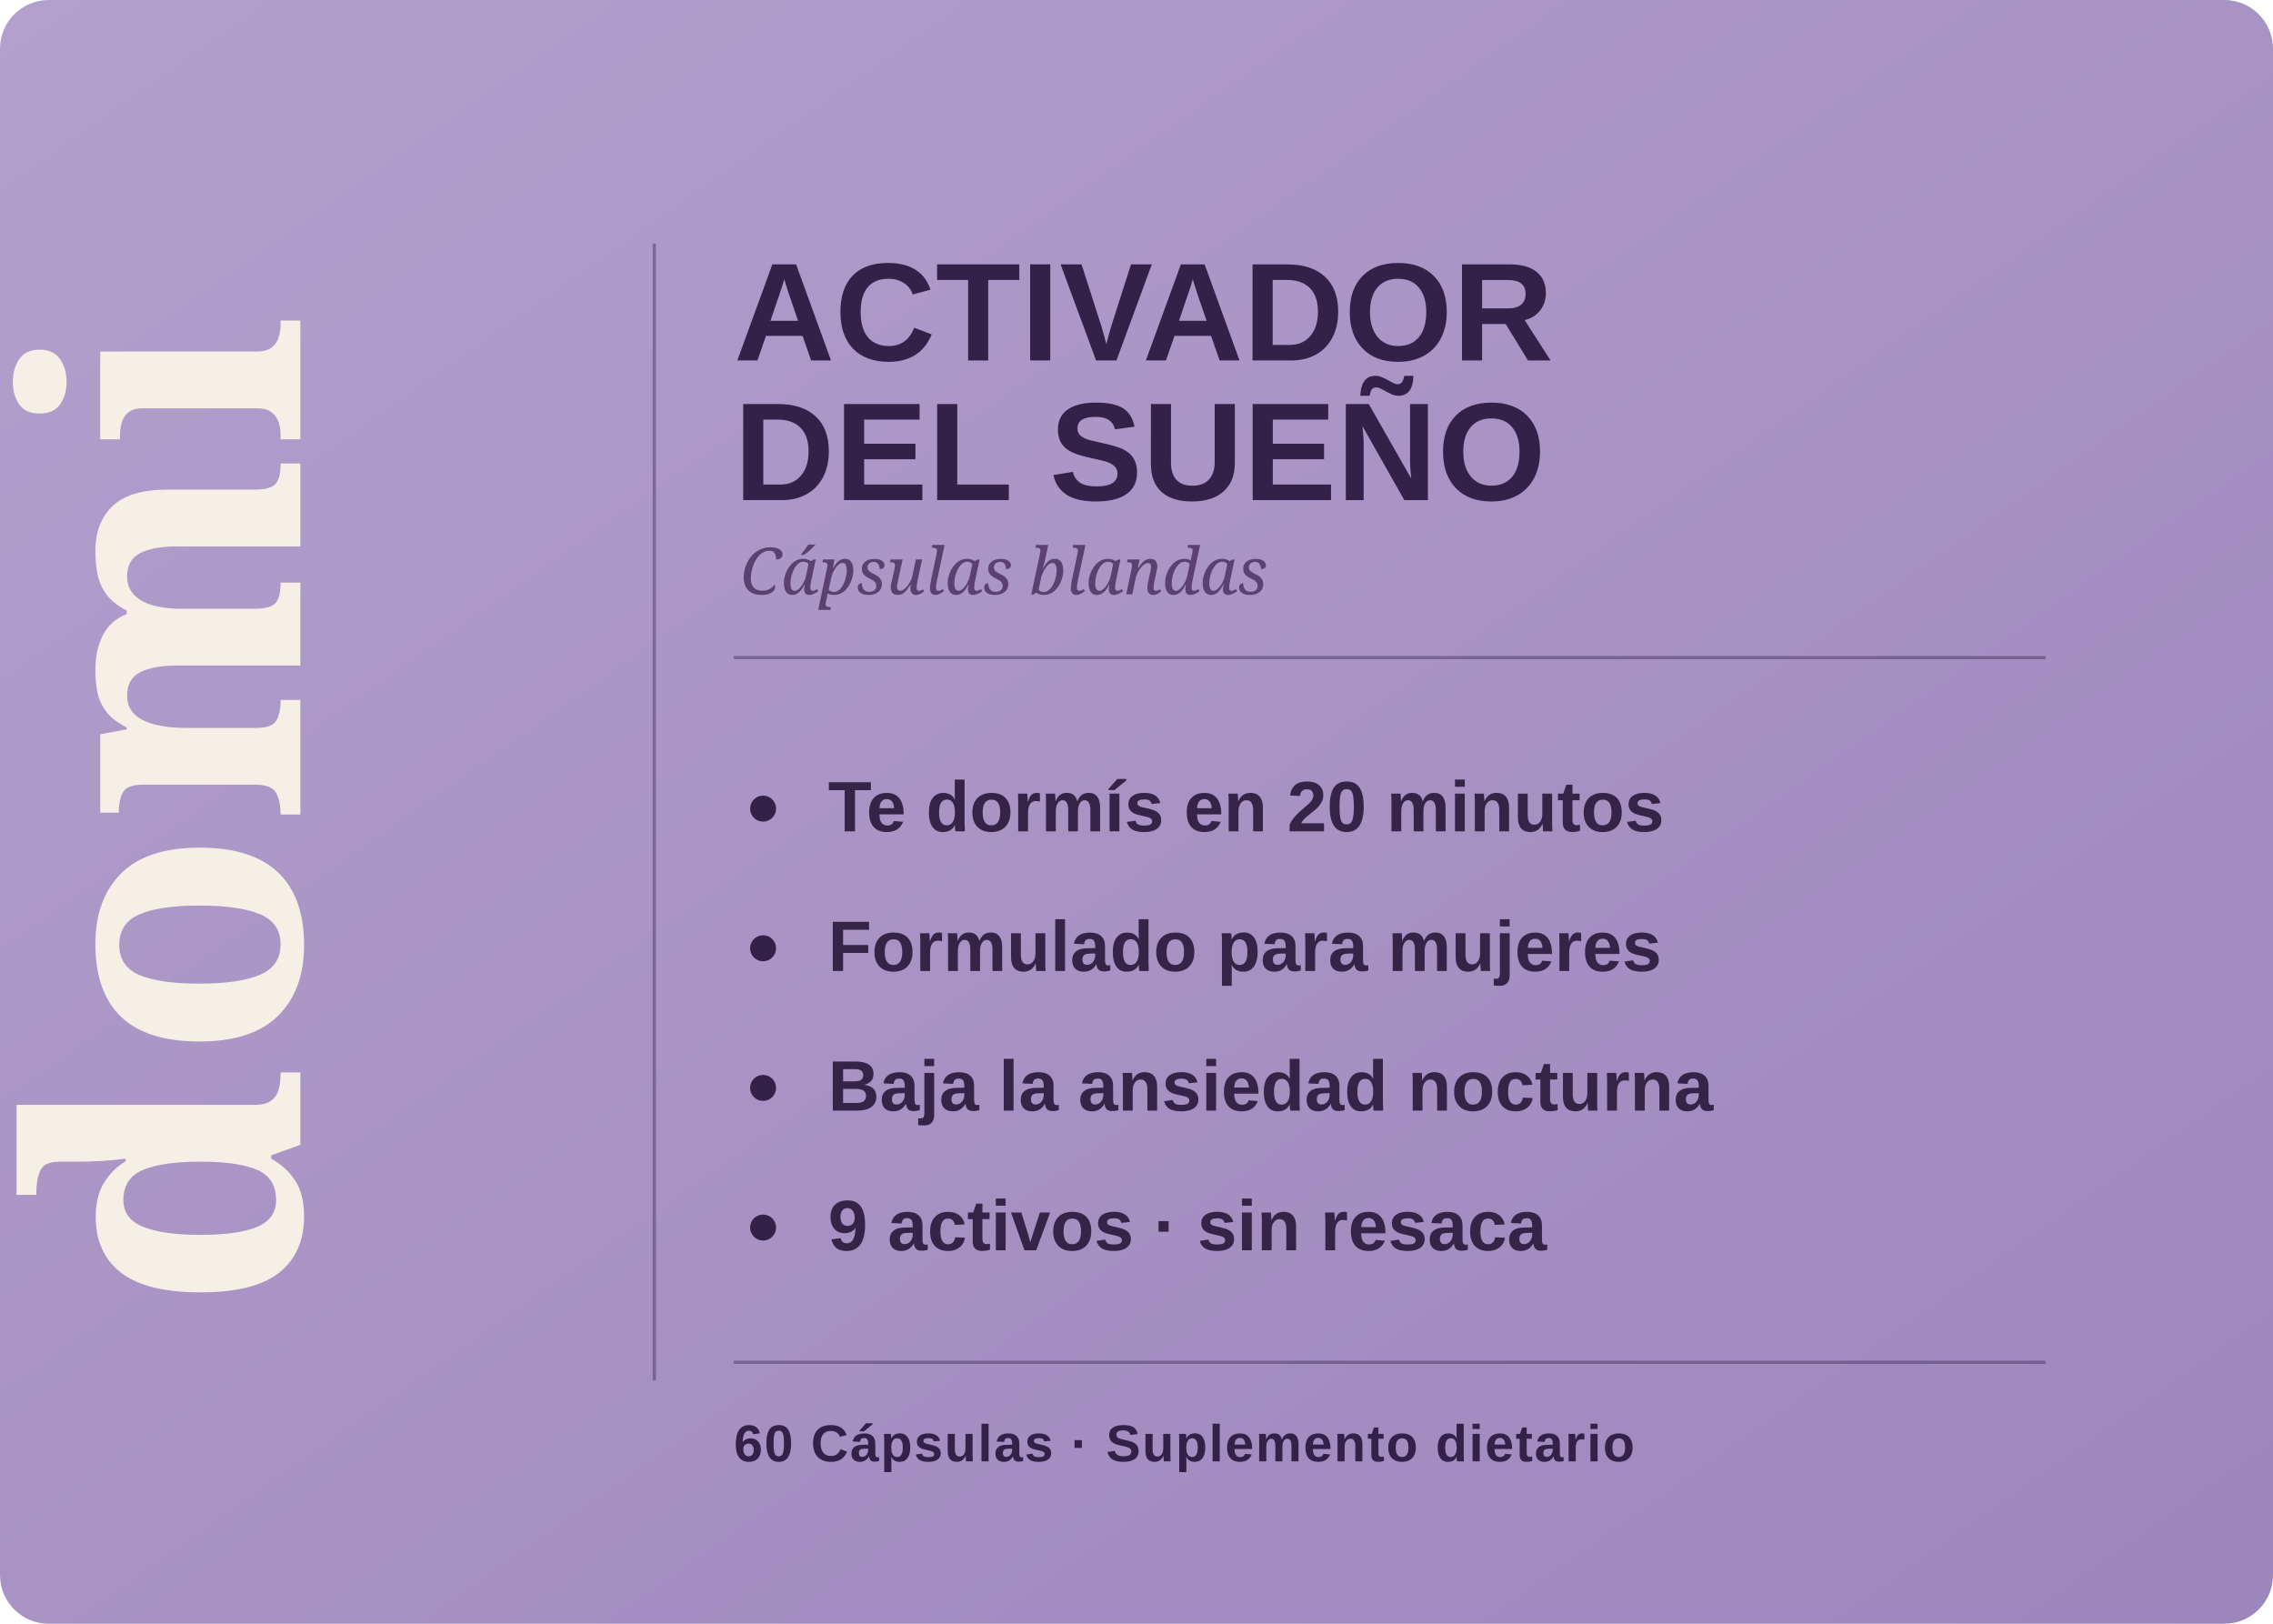
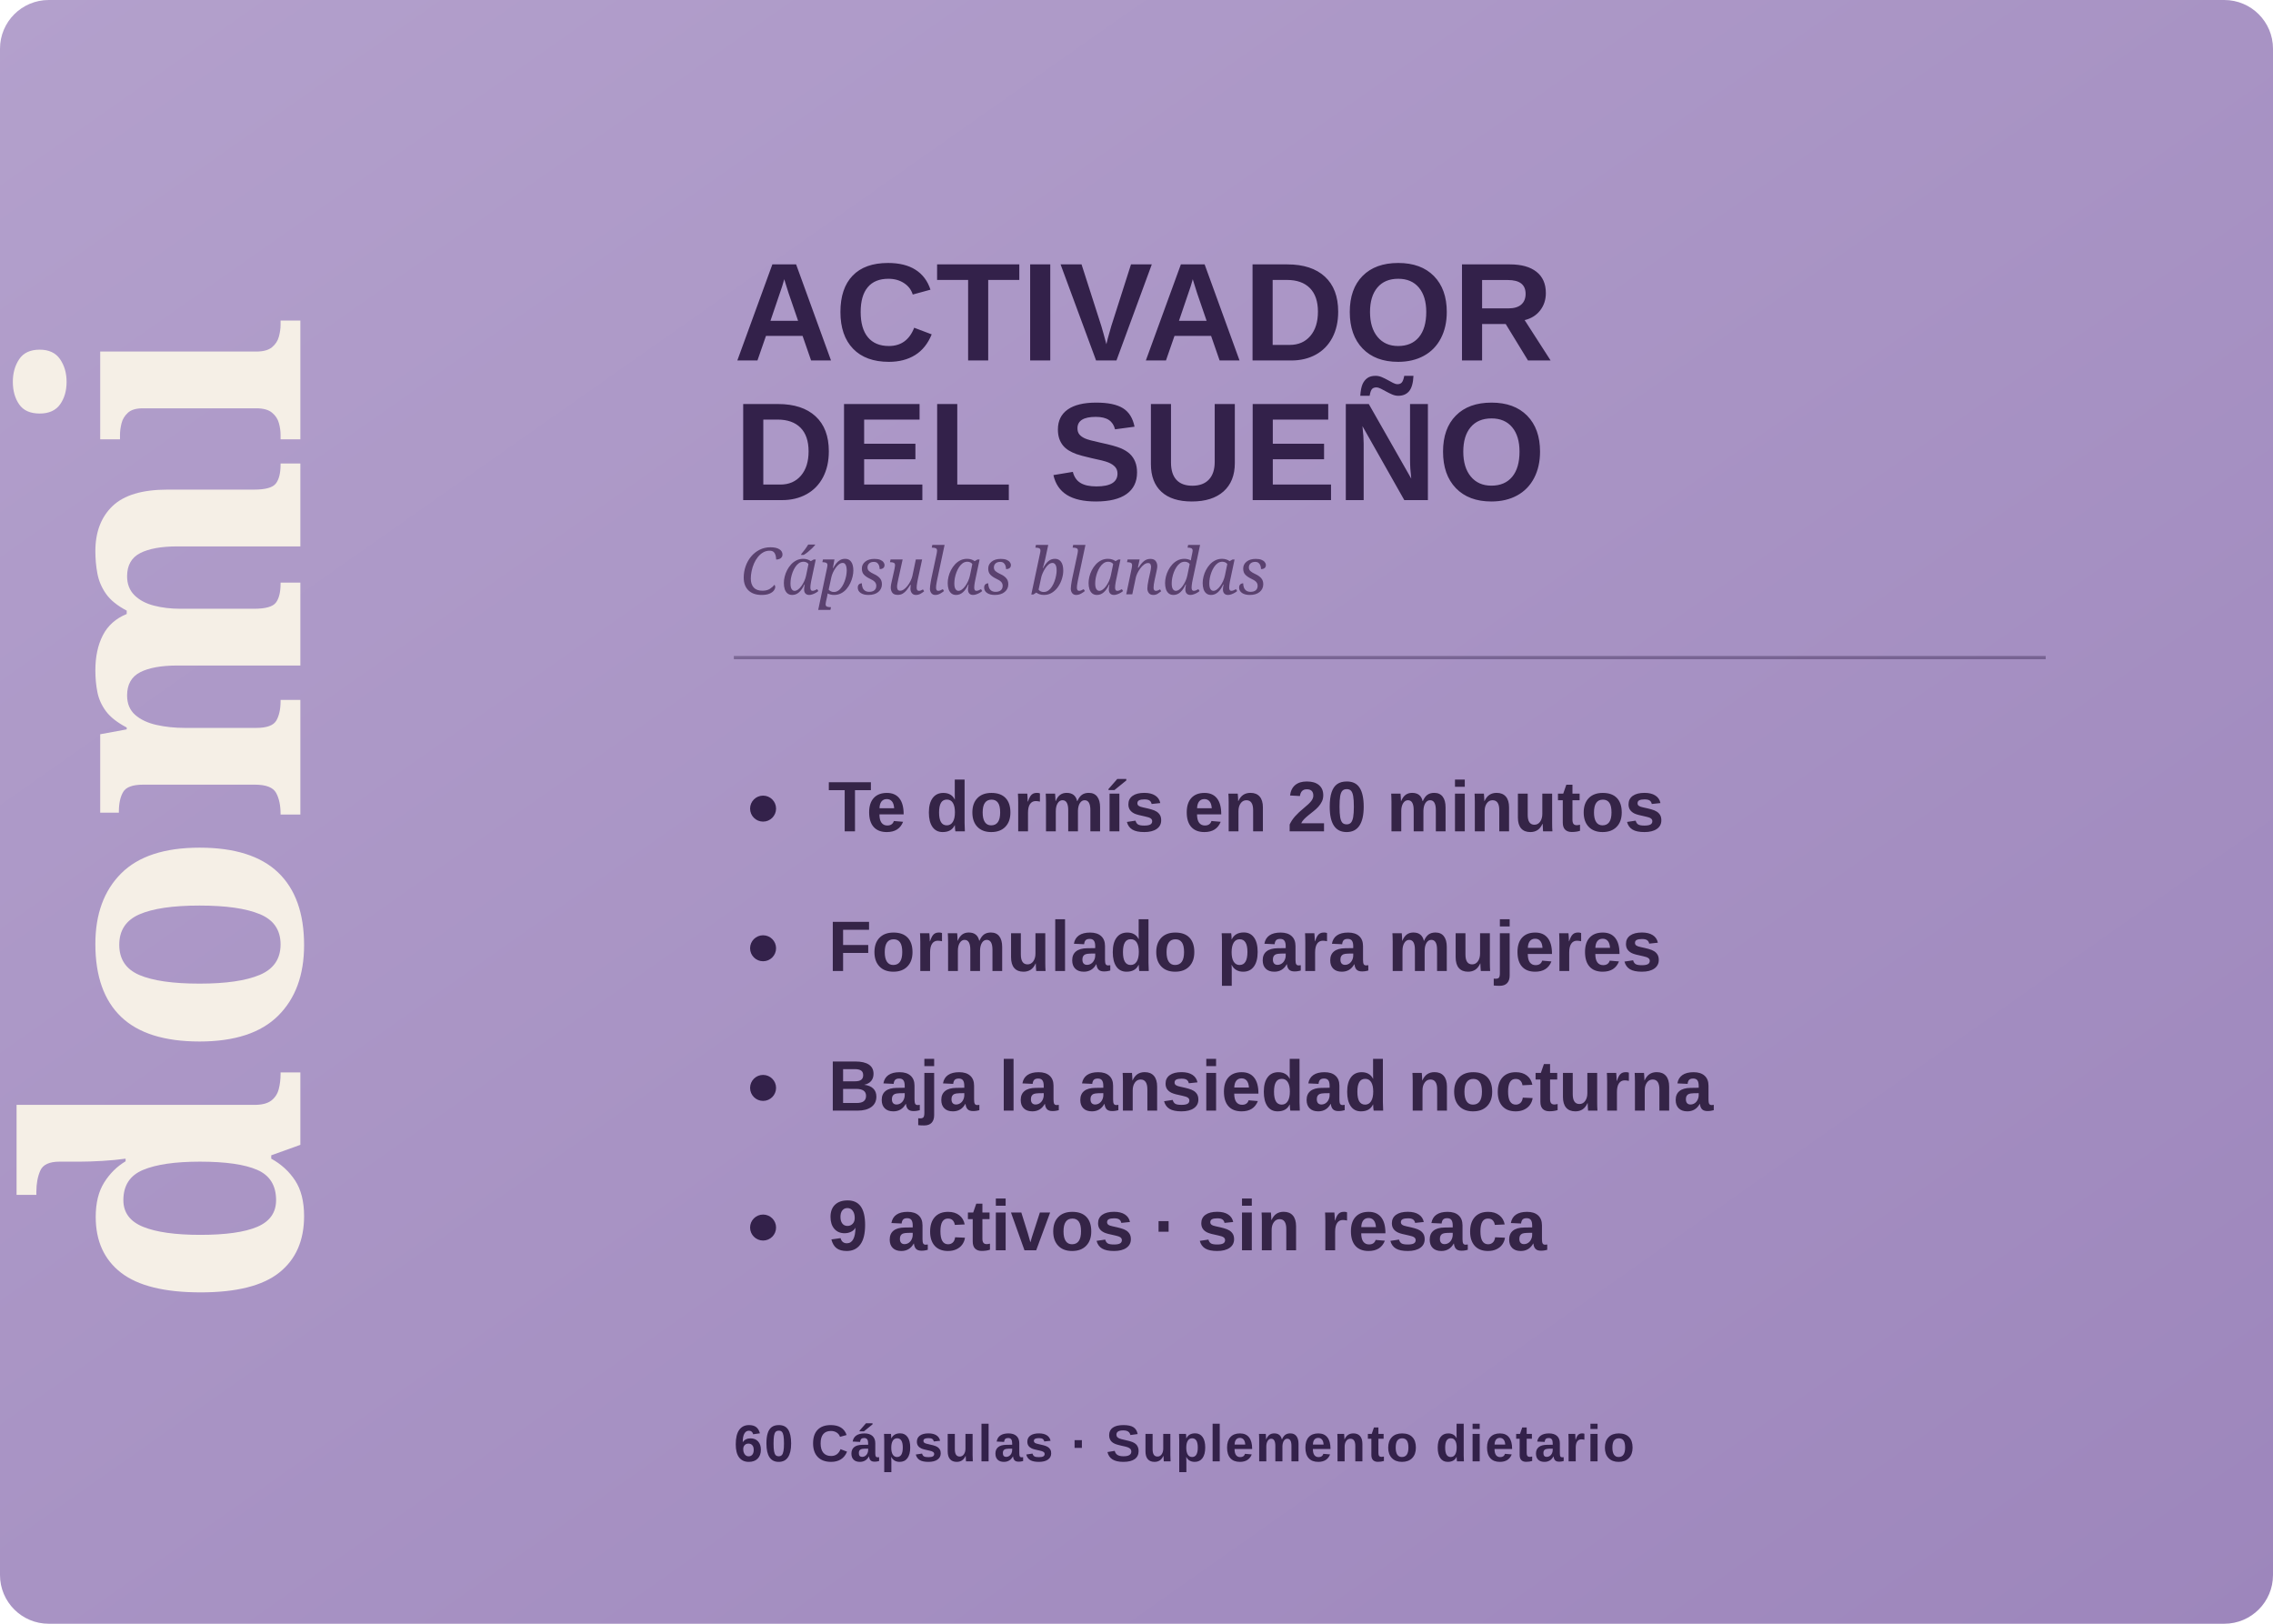
<svg xmlns="http://www.w3.org/2000/svg" width="1400" height="1000" viewBox="0 0 1400 1000">
  <defs>
    <linearGradient id="bg" x1="0" y1="0" x2="1" y2="1">
      <stop offset="0" stop-color="#B3A0CC" />
      <stop offset="1" stop-color="#9D86BC" />
    </linearGradient>
  </defs>
  <rect x="0" y="0" width="1400" height="1000" rx="30" fill="url(#bg)" />
  <text x="185" y="500" transform="rotate(-90 185 500)" text-anchor="middle" font-family="Georgia,serif" font-size="230" font-weight="700" fill="#F5EFE6" letter-spacing="5">domi</text>
-   <rect x="402" y="150" width="2" height="700" fill="#33214A" opacity="0.4" />
  <text x="452" y="222" font-family="'Helvetica Neue',Arial,sans-serif" font-size="86" font-weight="700" fill="#33214A">ACTIVADOR</text>
  <text x="452" y="308" font-family="'Helvetica Neue',Arial,sans-serif" font-size="86" font-weight="700" fill="#33214A">DEL SUEÑO</text>
  <text x="456" y="366" font-family="Georgia,serif" font-size="40" font-style="italic" fill="#5A416F">Cápsulas blandas</text>
  <rect x="452" y="404" width="808" height="2" fill="#33214A" opacity="0.4" />
  <g font-family="'Helvetica Neue',Arial,sans-serif" font-size="44" font-weight="600" fill="#352447">
    <circle cx="470" cy="498" r="8" fill="#33214A" />
    <text x="510" y="512">Te dormís en 20 minutos</text>
    <circle cx="470" cy="584" r="8" fill="#33214A" />
    <text x="510" y="598">Formulado para mujeres</text>
    <circle cx="470" cy="670" r="8" fill="#33214A" />
    <text x="510" y="684">Baja la ansiedad nocturna</text>
    <circle cx="470" cy="756" r="8" fill="#33214A" />
    <text x="510" y="770">9 activos · sin resaca</text>
  </g>
-   <rect x="452" y="838" width="808" height="2" fill="#33214A" opacity="0.4" />
  <text x="452" y="900" font-family="'Helvetica Neue',Arial,sans-serif" font-size="32" font-weight="600" fill="#33214A" letter-spacing="1">60 Cápsulas · Suplemento dietario</text>
</svg>
